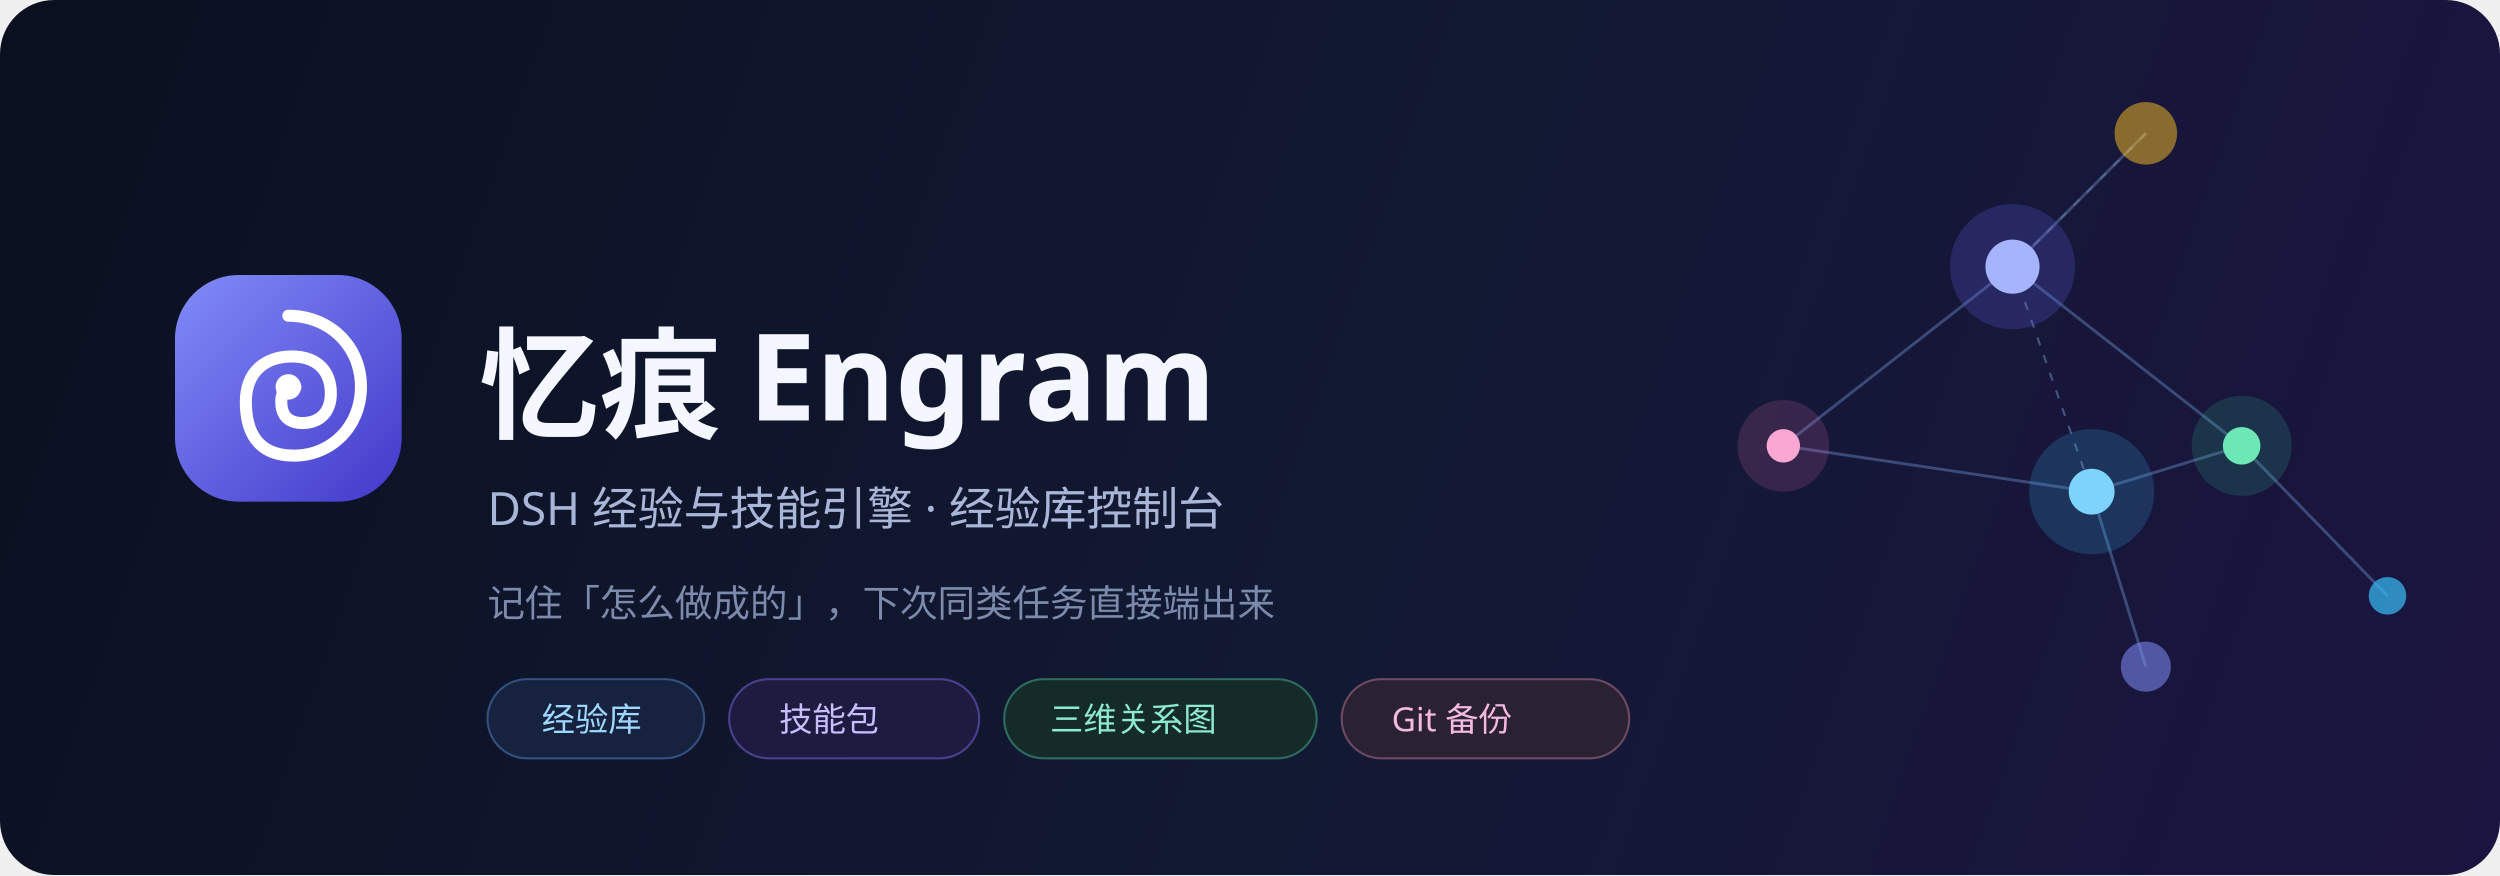
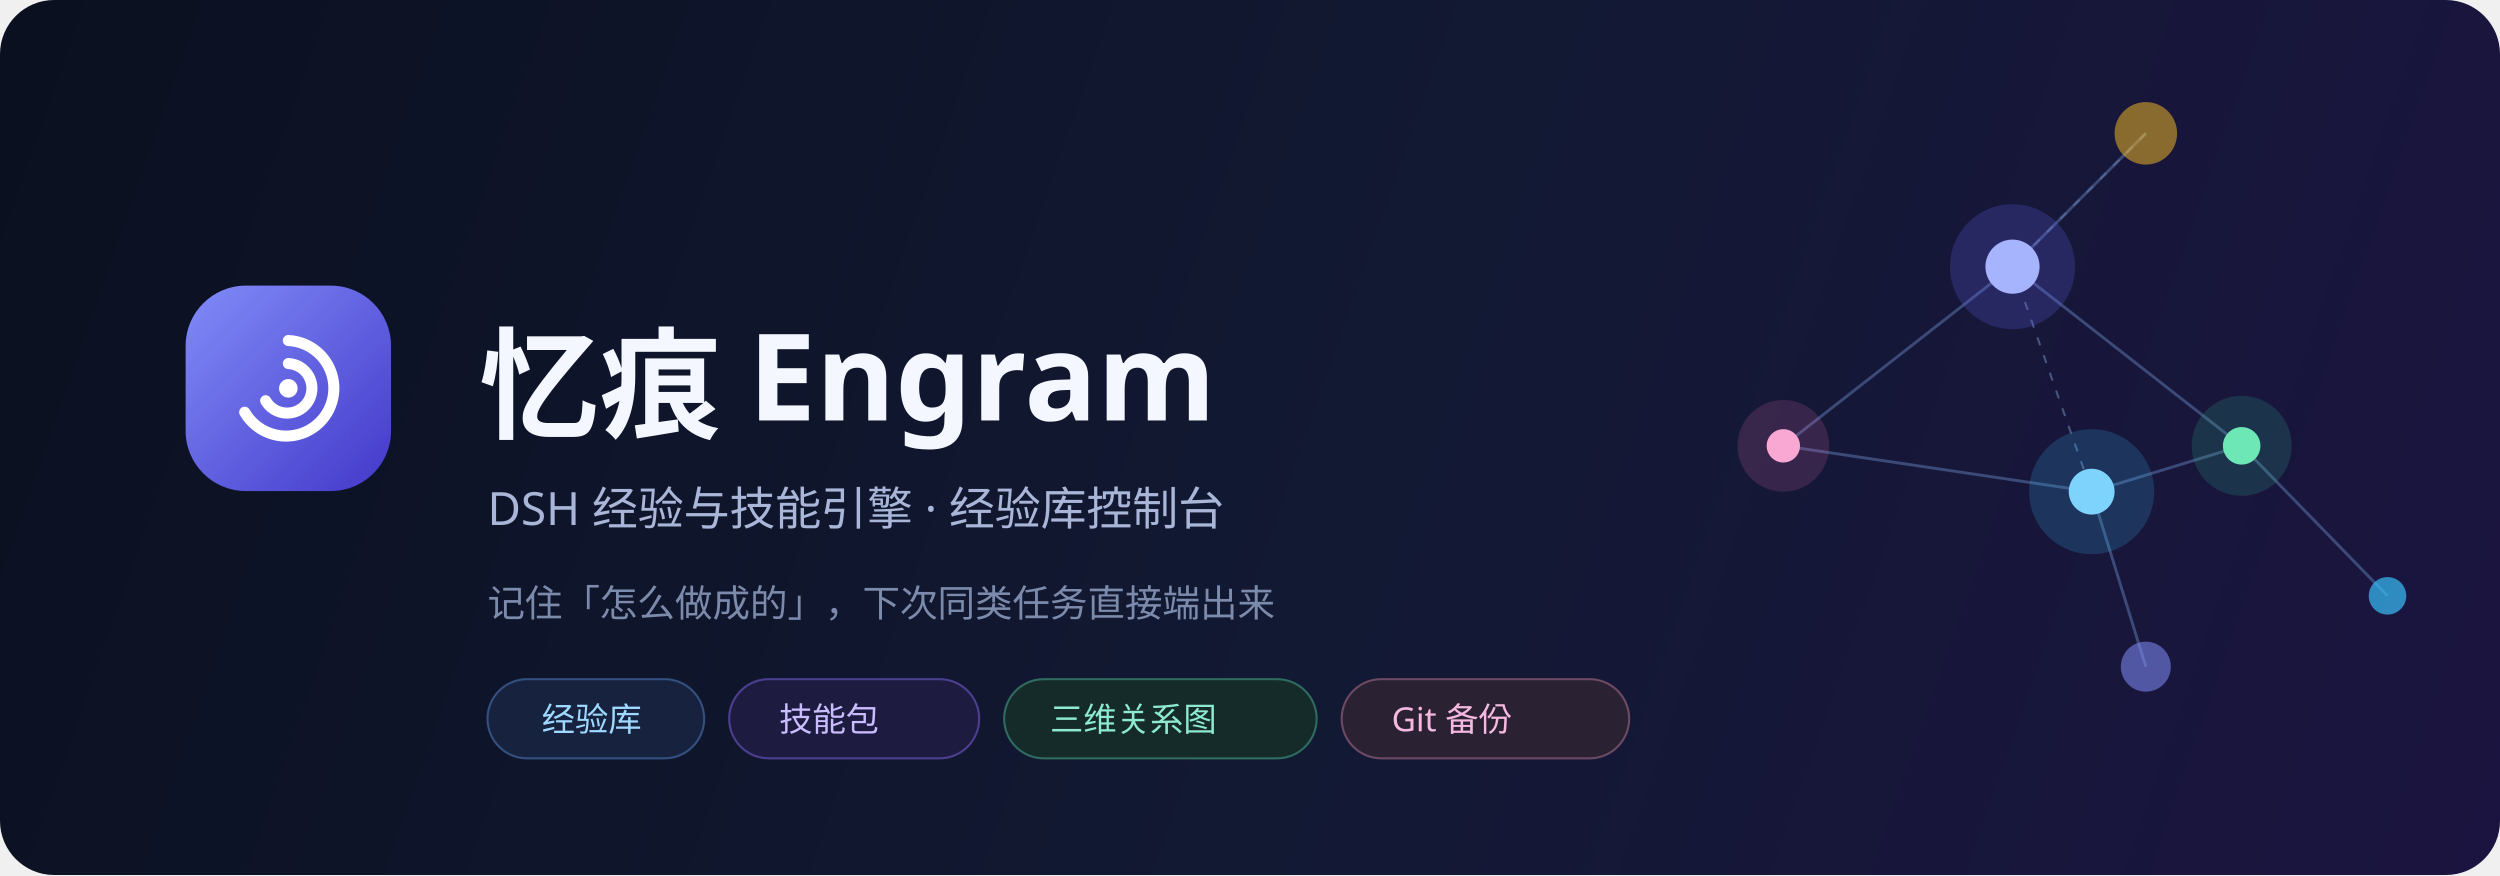
<svg xmlns="http://www.w3.org/2000/svg" width="1200" height="420" viewBox="0 0 1200 420" role="img" aria-label="忆痕 Engram：DSH 经验与技能引擎">
  <defs>
    <linearGradient id="hbg" x1="0" y1="0" x2="1200" y2="420" gradientUnits="userSpaceOnUse">
      <stop offset="0" stop-color="#0b1020" />
      <stop offset="0.55" stop-color="#121933" />
      <stop offset="1" stop-color="#1b1440" />
    </linearGradient>
    <linearGradient id="hicon" x1="0" y1="0" x2="1" y2="1">
      <stop offset="0" stop-color="#818cf8" />
      <stop offset="1" stop-color="#4338ca" />
    </linearGradient>
  </defs>
  <rect width="1200" height="420" rx="26" fill="url(#hbg)" />
  <g transform="translate(84,132) scale(1.7)">
-     <rect x="0" y="0" width="64" height="64" rx="18" fill="url(#hicon)" />
-     <path d="M32 11.5c11.6 0 20.5 8.6 20.5 20S44 51 33.6 51 20 44.2 20 35.8 25.4 23 33 23s11 4.6 11 10.4-3.6 8.4-8 8.4-6-2.6-6-6 1.8-4.2 4-4.2" fill="none" stroke="#ffffff" stroke-width="3.4" stroke-linecap="round" stroke-linejoin="round" />
-     <circle cx="32" cy="31.6" r="3.6" fill="#ffffff" />
+     <rect x="3" y="3" width="58" height="58" rx="17" fill="url(#hicon)" />
+     <g transform="translate(12 12) scale(2.5)" fill="none" stroke="#ffffff" stroke-width="1.25" stroke-linecap="round" stroke-linejoin="round">
+       <path d="M8 2.6A5.4 5.4 0 1 1 3.07 10.7" />
+       <path d="M8 5.2A2.8 2.8 0 1 1 5.44 9.4" />
+       <circle cx="8" cy="8" r="1.05" fill="#ffffff" stroke="none" />
+     </g>
  </g>
  <text x="230" y="206" font-family="'Microsoft YaHei','PingFang SC','Noto Sans SC',sans-serif" font-size="58" font-weight="700" fill="#f4f7ff">忆痕 Engram</text>
  <text x="234" y="252" font-family="'Microsoft YaHei','PingFang SC','Noto Sans SC',sans-serif" font-size="22" fill="#a9b6d8">DSH 经验与技能引擎 · 经验库控制台</text>
  <text x="234" y="296" font-family="'Microsoft YaHei','PingFang SC','Noto Sans SC',sans-serif" font-size="18" fill="#7c8aab">记住「怎么做成的」，下次同类任务直接端出来</text>
  <g font-family="'Microsoft YaHei','PingFang SC','Noto Sans SC',sans-serif" font-size="16">
    <rect x="234" y="326" width="104" height="38" rx="19" fill="#17223f" stroke="#33507f" />
    <text x="260" y="351" fill="#9fd8ff">经验库</text>
    <rect x="350" y="326" width="120" height="38" rx="19" fill="#1d1b3f" stroke="#4c3f8f" />
    <text x="374" y="351" fill="#c9bcff">技能包</text>
    <rect x="482" y="326" width="150" height="38" rx="19" fill="#152b2a" stroke="#2f6b5f" />
    <text x="504" y="351" fill="#8de9cf">三维关系图</text>
    <rect x="644" y="326" width="138" height="38" rx="19" fill="#2a2233" stroke="#6d4a63" />
    <text x="668" y="351" fill="#f5b8e0">Git 备份</text>
  </g>
  <g stroke="#3b4a78" stroke-width="1.4">
    <path d="M856 214 L966 128" />
    <path d="M856 214 L1004 236" />
    <path d="M966 128 L1076 214" />
    <path d="M1004 236 L1076 214" />
    <path d="M966 128 L1030 64" />
    <path d="M1004 236 L1030 320" />
    <path d="M1076 214 L1146 286" />
  </g>
  <g stroke="#5b6f9e" stroke-width="1" stroke-dasharray="4 5" opacity="0.7">
    <path d="M966 128 L1004 236" />
    <path d="M1030 64 L966 128" />
  </g>
  <circle cx="966" cy="128" r="30" fill="#6366f1" opacity="0.22" />
  <circle cx="966" cy="128" r="13" fill="#a5b4fc" />
  <circle cx="1004" cy="236" r="30" fill="#38bdf8" opacity="0.18" />
  <circle cx="1004" cy="236" r="11" fill="#7dd3fc" />
  <circle cx="1076" cy="214" r="24" fill="#34d399" opacity="0.16" />
  <circle cx="1076" cy="214" r="9" fill="#6ee7b7" />
  <circle cx="856" cy="214" r="22" fill="#f472b6" opacity="0.16" />
  <circle cx="856" cy="214" r="8" fill="#f9a8d4" />
  <circle cx="1030" cy="64" r="15" fill="#fbbf24" opacity="0.5" />
  <circle cx="1030" cy="320" r="12" fill="#818cf8" opacity="0.55" />
  <circle cx="1146" cy="286" r="9" fill="#38bdf8" opacity="0.7" />
</svg>
